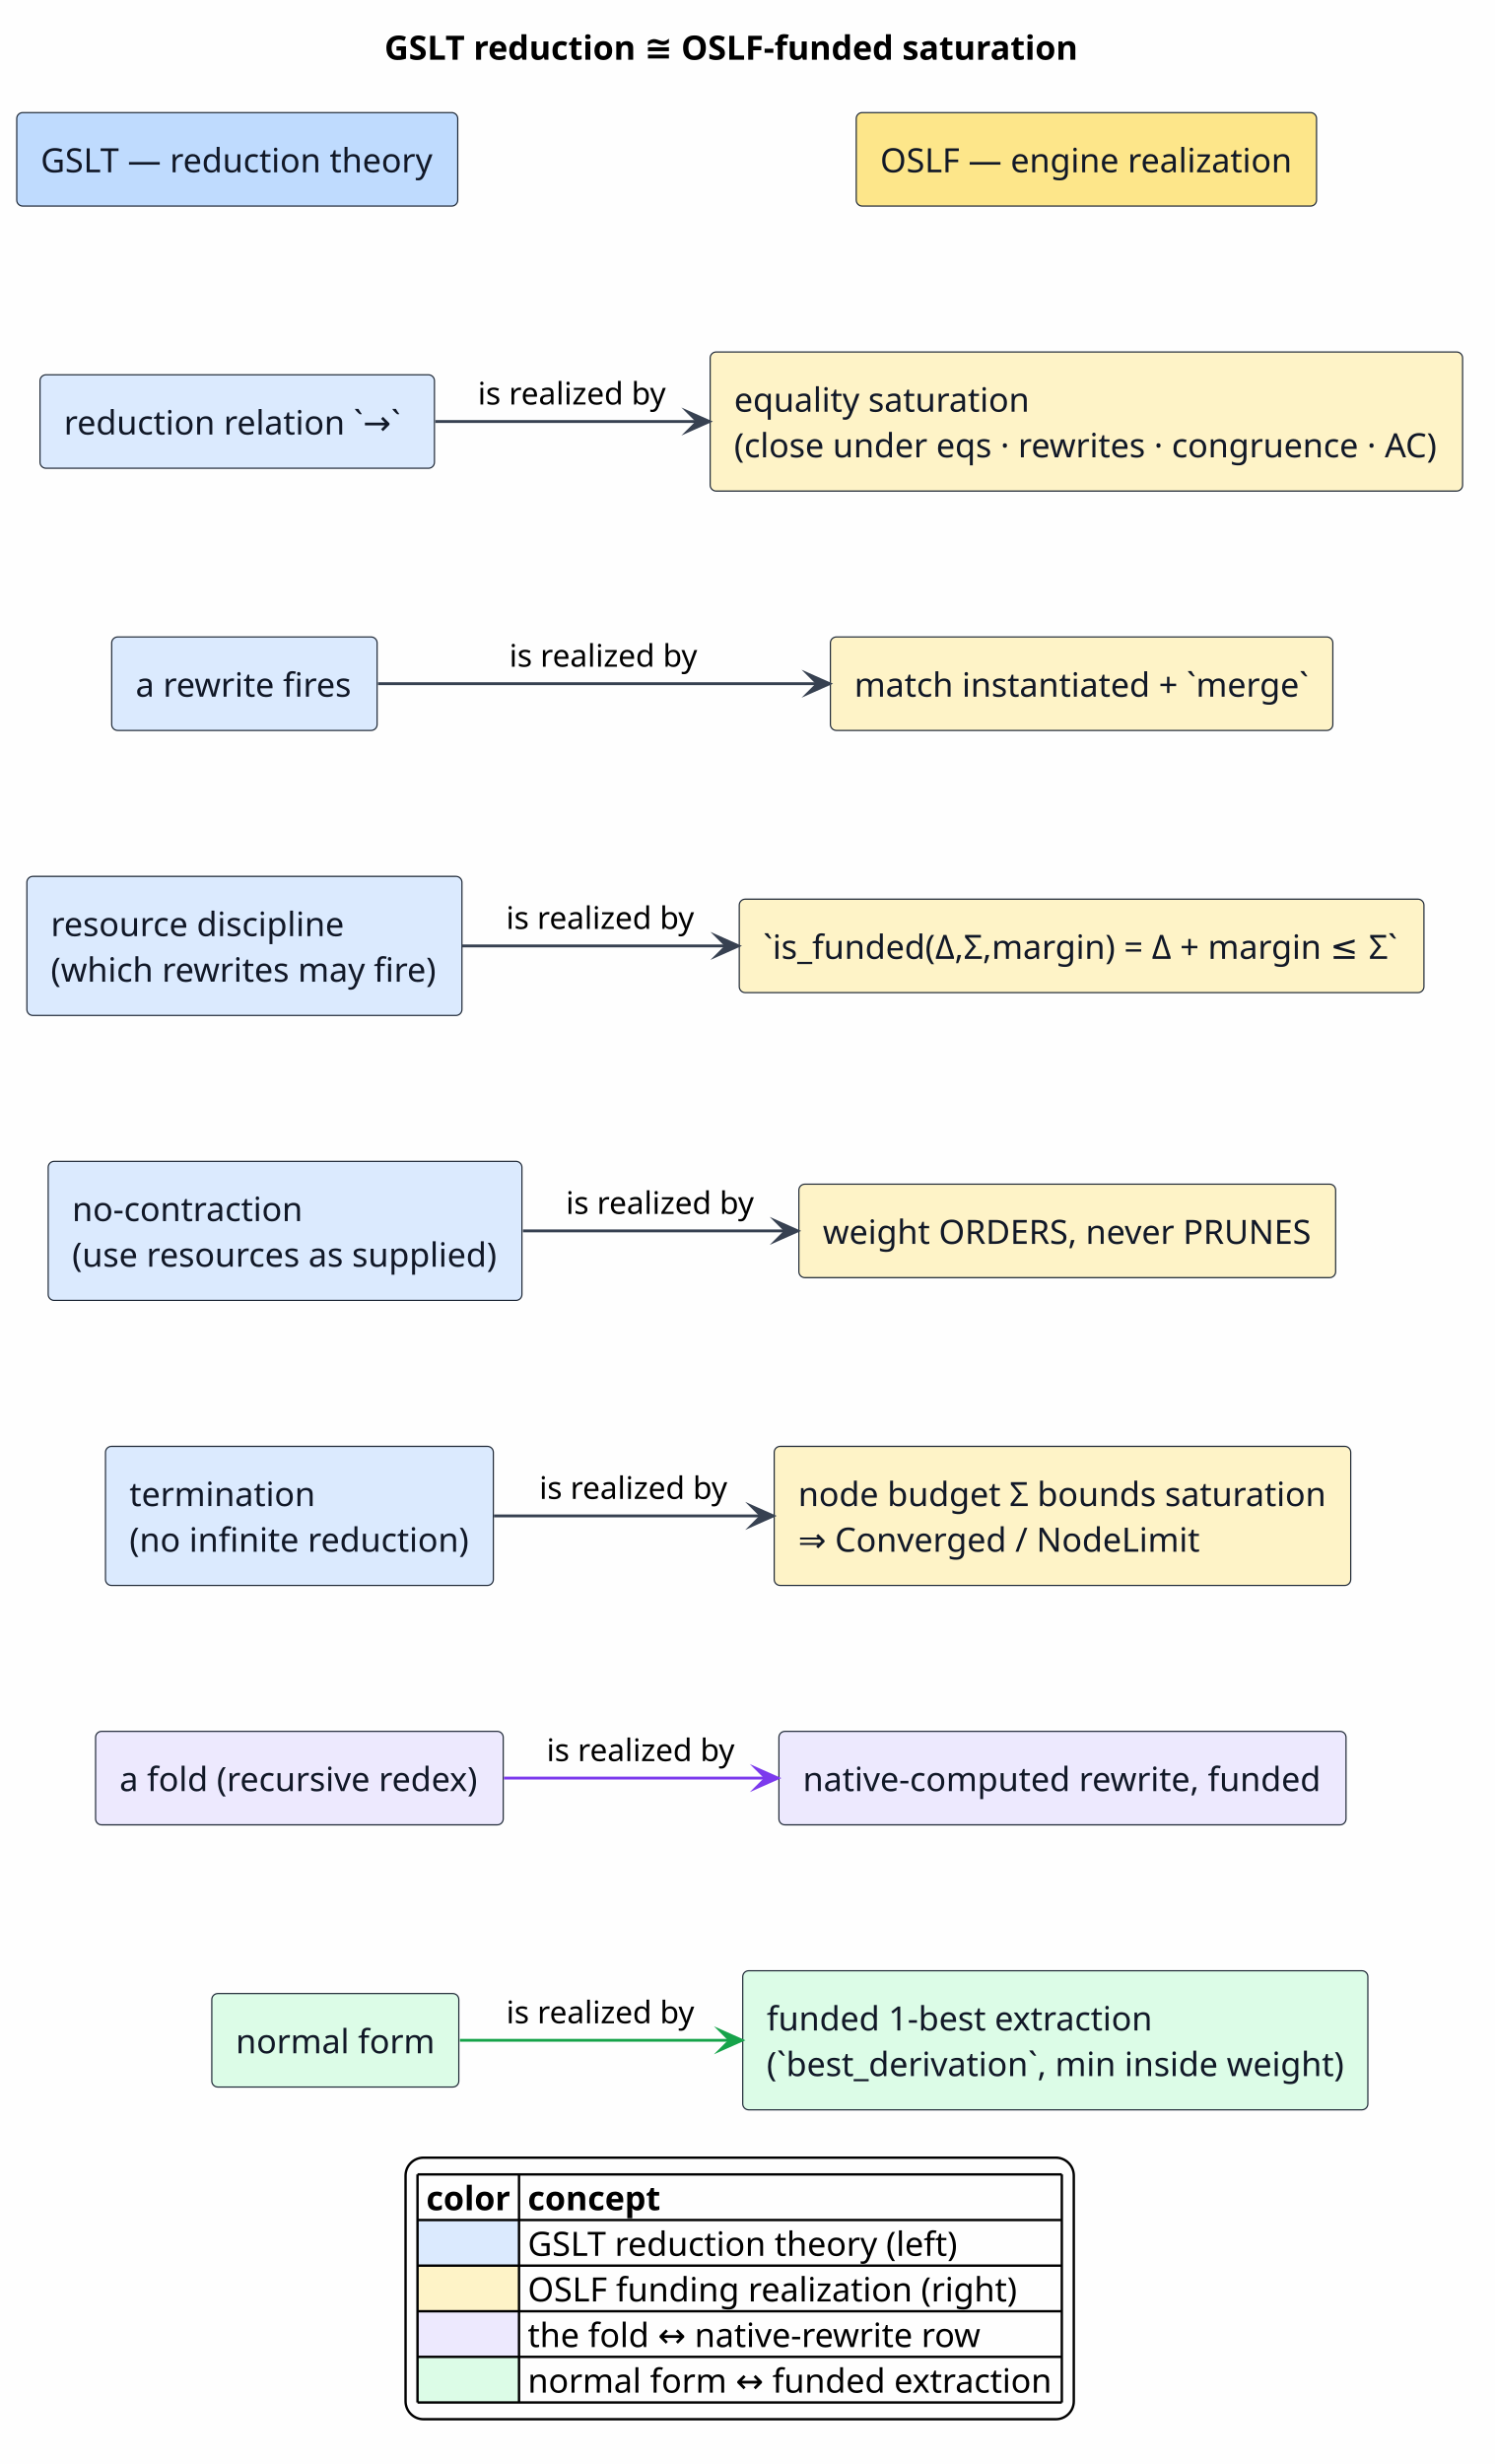
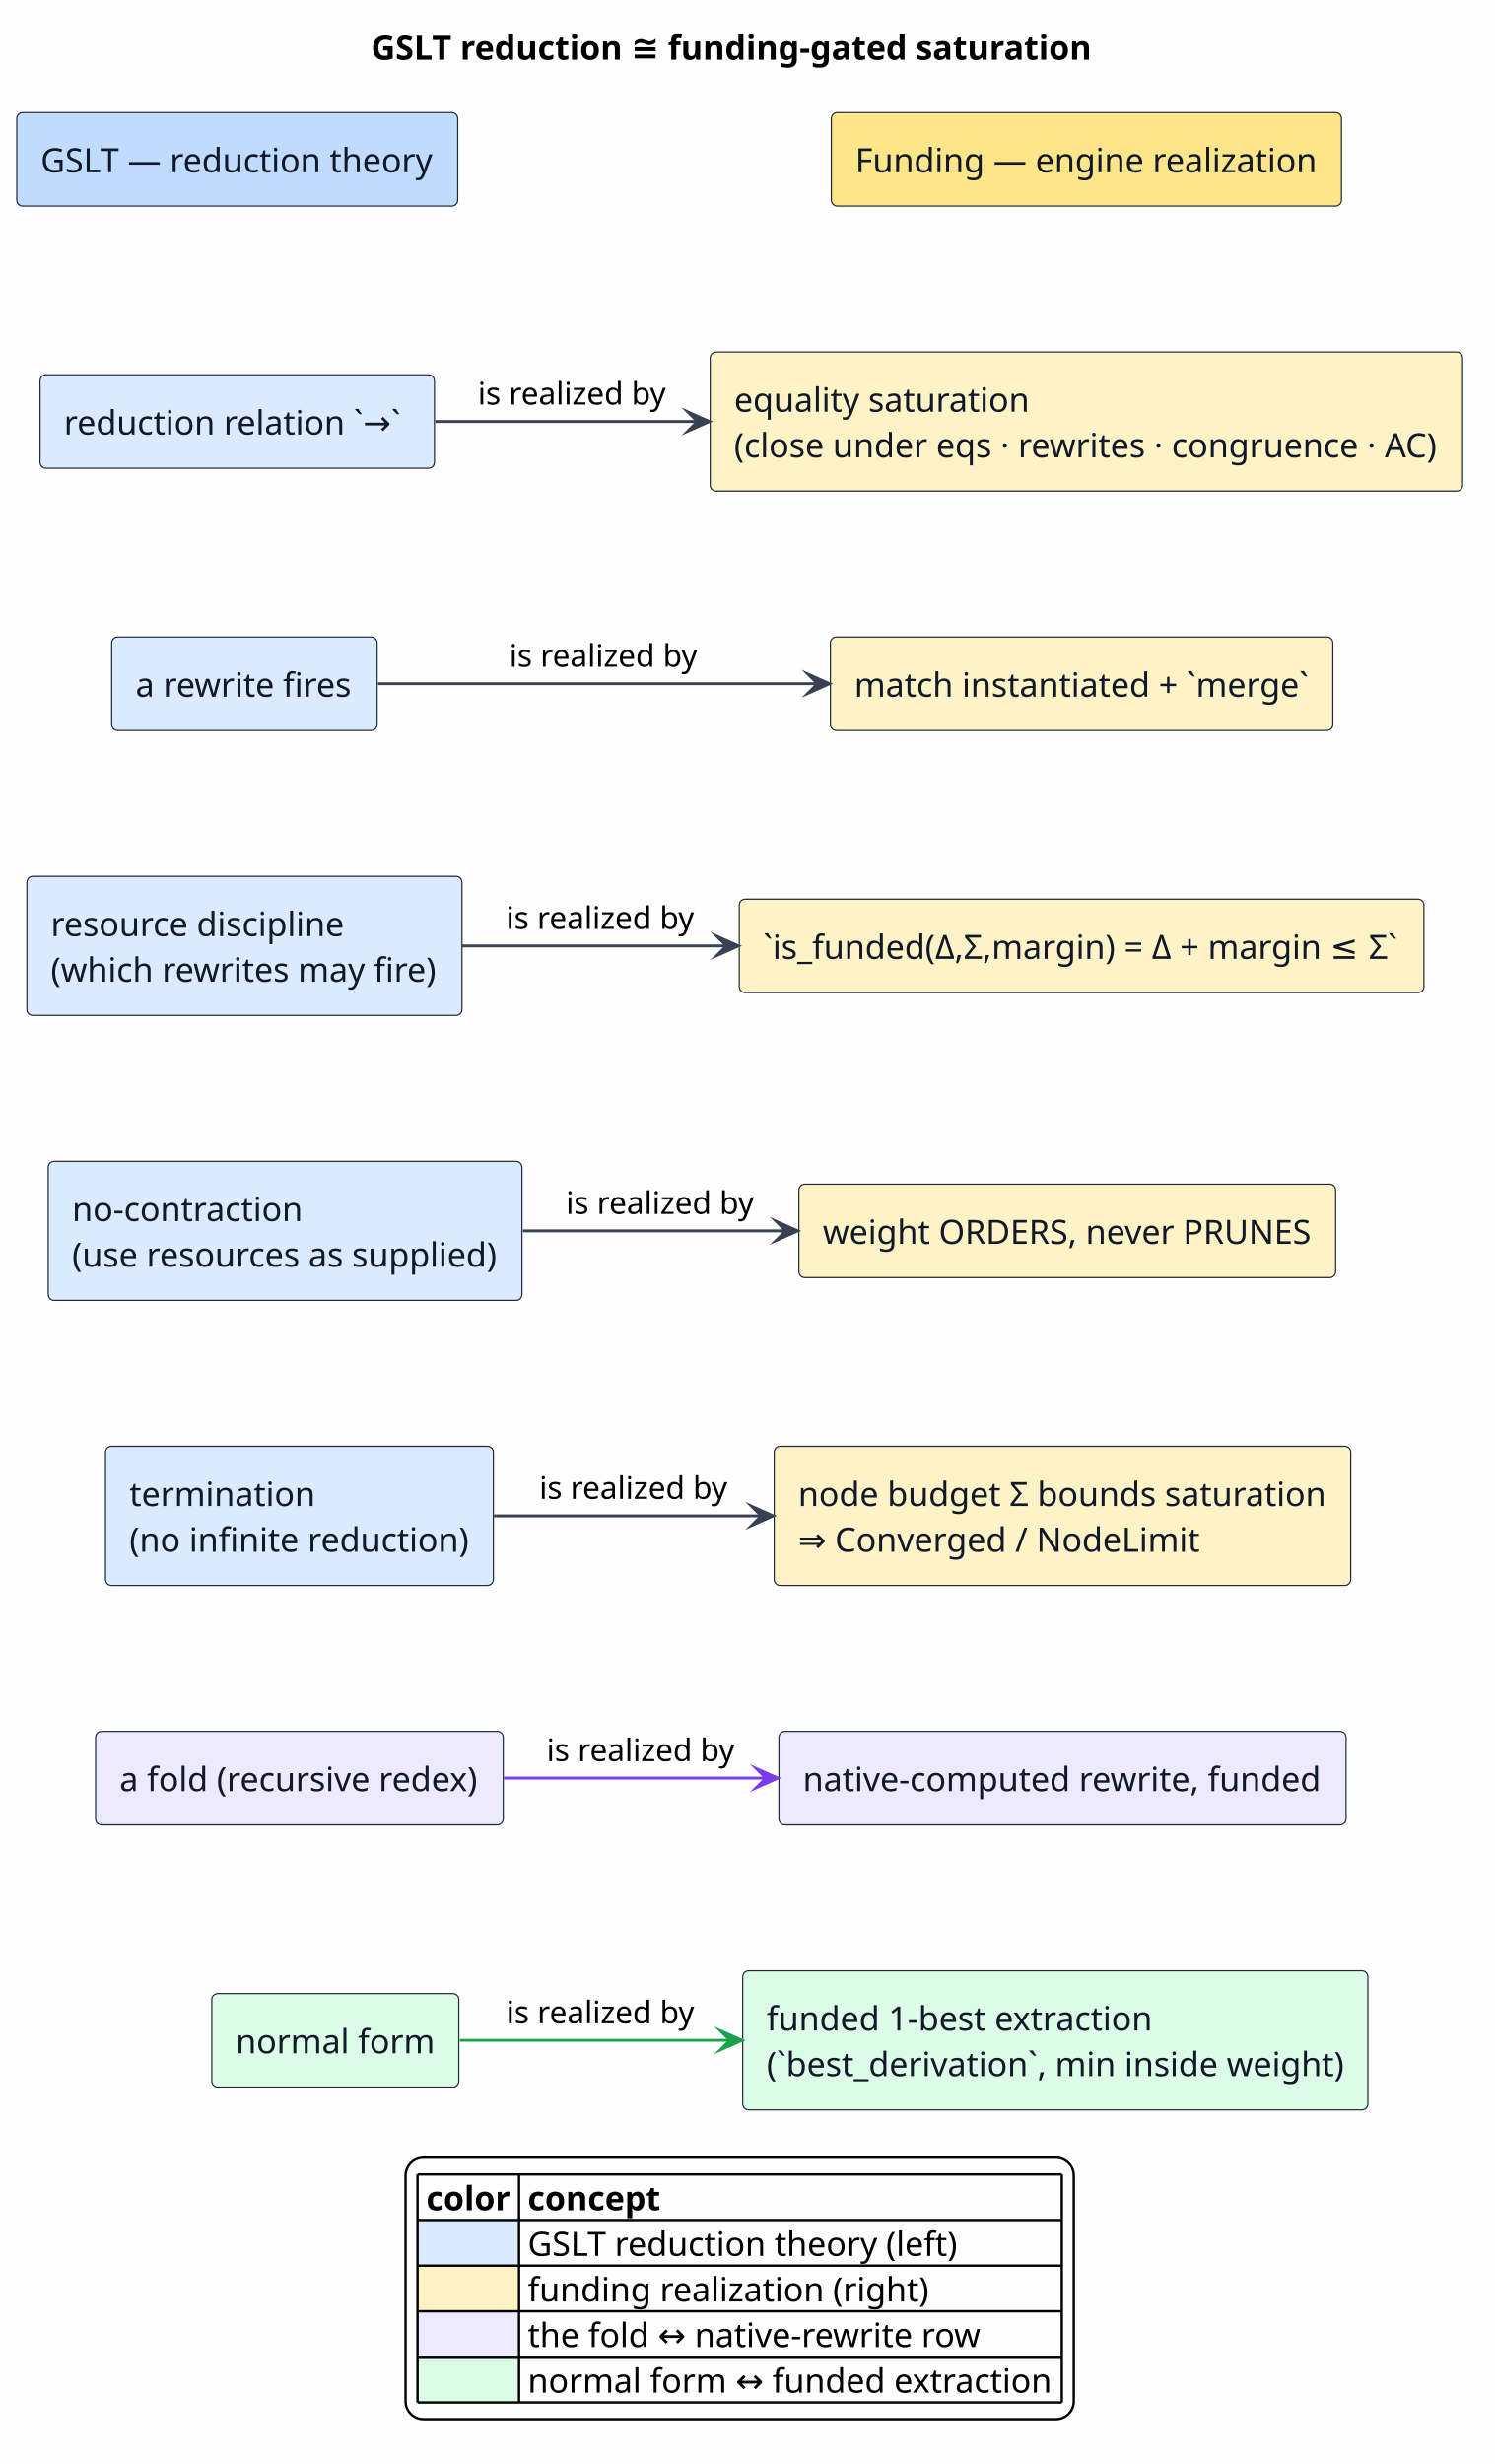
<svg xmlns="http://www.w3.org/2000/svg" contentStyleType="text/css" data-diagram-type="DESCRIPTION" height="1030px" preserveAspectRatio="none" style="width:625px;height:1030px;background:#FEFEFE;" version="1.1" viewBox="0 0 625 1030" width="625px" zoomAndPan="magnify">
  <defs />
  <g>
    <rect fill="#FEFEFE" height="1030" style="stroke:none;stroke-width:1;" width="625" x="0" y="0" />
    <g class="title" data-source-line="3">
-       <text fill="#000000" font-family="sans-serif" font-size="14" font-weight="700" lengthAdjust="spacing" textLength="297.021" x="160.719" y="24.966">GSLT reduction  ≅  OSLF-funded saturation</text>
+       <text fill="#000000" font-family="sans-serif" font-size="14" font-weight="700" lengthAdjust="spacing" textLength="308.165" x="155.147" y="24.966">GSLT reduction  ≅  funding-gated saturation</text>
    </g>
    <g class="entity" data-qualified-name="GH" data-source-line="14" id="ent0001">
      <rect fill="#BFDBFE" height="39.068" rx="2.5" ry="2.5" style="stroke:#1F2937;stroke-width:0.5;" width="184.359" x="7" y="47.068" />
      <text fill="#111827" font-family="sans-serif" font-size="14" lengthAdjust="spacing" textLength="164.359" x="17" y="72.034">GSLT — reduction theory</text>
    </g>
    <g class="entity" data-qualified-name="OH" data-source-line="15" id="ent0002">
-       <rect fill="#FDE68A" height="39.068" rx="2.5" ry="2.5" style="stroke:#1F2937;stroke-width:0.5;" width="192.437" x="357.96" y="47.068" />
-       <text fill="#111827" font-family="sans-serif" font-size="14" lengthAdjust="spacing" textLength="172.437" x="367.96" y="72.034">OSLF — engine realization</text>
+       <rect fill="#FDE68A" height="39.068" rx="2.5" ry="2.5" style="stroke:#1F2937;stroke-width:0.5;" width="213.269" x="347.55" y="47.068" />
+       <text fill="#111827" font-family="sans-serif" font-size="14" lengthAdjust="spacing" textLength="193.269" x="357.55" y="72.034">Funding — engine realization</text>
    </g>
    <g class="entity" data-qualified-name="L1" data-source-line="17" id="ent0003">
      <rect fill="#DBEAFE" height="39.068" rx="2.5" ry="2.5" style="stroke:#1F2937;stroke-width:0.5;" width="164.898" x="16.73" y="156.668" />
      <text fill="#111827" font-family="sans-serif" font-size="14" lengthAdjust="spacing" textLength="144.898" x="26.73" y="181.634">reduction relation  `→`</text>
    </g>
    <g class="entity" data-qualified-name="R1" data-source-line="18" id="ent0004">
      <rect fill="#FEF3C7" height="58.136" rx="2.5" ry="2.5" style="stroke:#1F2937;stroke-width:0.5;" width="314.559" x="296.9" y="147.138" />
      <text fill="#111827" font-family="sans-serif" font-size="14" lengthAdjust="spacing" textLength="123.76" x="306.9" y="172.104">equality saturation</text>
      <text fill="#111827" font-family="sans-serif" font-size="14" lengthAdjust="spacing" textLength="294.559" x="306.9" y="191.172">(close under eqs · rewrites · congruence · AC)</text>
    </g>
    <g class="entity" data-qualified-name="L2" data-source-line="19" id="ent0005">
      <rect fill="#DBEAFE" height="39.068" rx="2.5" ry="2.5" style="stroke:#1F2937;stroke-width:0.5;" width="110.972" x="46.69" y="266.268" />
      <text fill="#111827" font-family="sans-serif" font-size="14" lengthAdjust="spacing" textLength="90.972" x="56.69" y="291.234">a rewrite fires</text>
    </g>
    <g class="entity" data-qualified-name="R2" data-source-line="20" id="ent0006">
      <rect fill="#FEF3C7" height="39.068" rx="2.5" ry="2.5" style="stroke:#1F2937;stroke-width:0.5;" width="210.049" x="347.16" y="266.268" />
      <text fill="#111827" font-family="sans-serif" font-size="14" lengthAdjust="spacing" textLength="190.049" x="357.16" y="291.234">match instantiated + `merge`</text>
    </g>
    <g class="entity" data-qualified-name="L3" data-source-line="21" id="ent0007">
      <rect fill="#DBEAFE" height="58.136" rx="2.5" ry="2.5" style="stroke:#1F2937;stroke-width:0.5;" width="181.881" x="11.24" y="366.338" />
      <text fill="#111827" font-family="sans-serif" font-size="14" lengthAdjust="spacing" textLength="123.186" x="21.24" y="391.304">resource discipline</text>
      <text fill="#111827" font-family="sans-serif" font-size="14" lengthAdjust="spacing" textLength="161.881" x="21.24" y="410.372">(which rewrites may fire)</text>
    </g>
    <g class="entity" data-qualified-name="R3" data-source-line="22" id="ent0008">
      <rect fill="#FEF3C7" height="39.068" rx="2.5" ry="2.5" style="stroke:#1F2937;stroke-width:0.5;" width="286.236" x="309.06" y="375.868" />
      <text fill="#111827" font-family="sans-serif" font-size="14" lengthAdjust="spacing" textLength="266.236" x="319.06" y="400.834">`is_funded(Δ,Σ,margin) = Δ + margin ≤ Σ`</text>
    </g>
    <g class="entity" data-qualified-name="L4" data-source-line="23" id="ent0009">
      <rect fill="#DBEAFE" height="58.136" rx="2.5" ry="2.5" style="stroke:#1F2937;stroke-width:0.5;" width="198.051" x="20.15" y="485.468" />
      <text fill="#111827" font-family="sans-serif" font-size="14" lengthAdjust="spacing" textLength="96.67" x="30.15" y="510.434">no-contraction</text>
      <text fill="#111827" font-family="sans-serif" font-size="14" lengthAdjust="spacing" textLength="178.051" x="30.15" y="529.502">(use resources as supplied)</text>
    </g>
    <g class="entity" data-qualified-name="R4" data-source-line="24" id="ent0010">
      <rect fill="#FEF3C7" height="39.068" rx="2.5" ry="2.5" style="stroke:#1F2937;stroke-width:0.5;" width="224.399" x="333.98" y="495.008" />
      <text fill="#111827" font-family="sans-serif" font-size="14" lengthAdjust="spacing" textLength="204.399" x="343.98" y="519.974">weight ORDERS, never PRUNES</text>
    </g>
    <g class="entity" data-qualified-name="L5" data-source-line="25" id="ent0011">
      <rect fill="#DBEAFE" height="58.136" rx="2.5" ry="2.5" style="stroke:#1F2937;stroke-width:0.5;" width="162.155" x="44.1" y="604.608" />
      <text fill="#111827" font-family="sans-serif" font-size="14" lengthAdjust="spacing" textLength="77.728" x="54.1" y="629.574">termination</text>
      <text fill="#111827" font-family="sans-serif" font-size="14" lengthAdjust="spacing" textLength="142.155" x="54.1" y="648.642">(no infinite reduction)</text>
    </g>
    <g class="entity" data-qualified-name="R5" data-source-line="26" id="ent0012">
      <rect fill="#FEF3C7" height="58.136" rx="2.5" ry="2.5" style="stroke:#1F2937;stroke-width:0.5;" width="241.017" x="323.67" y="604.608" />
      <text fill="#111827" font-family="sans-serif" font-size="14" lengthAdjust="spacing" textLength="221.017" x="333.67" y="629.574">node budget Σ bounds saturation</text>
      <text fill="#111827" font-family="sans-serif" font-size="14" lengthAdjust="spacing" textLength="168.054" x="333.67" y="648.642">⇒ Converged / NodeLimit</text>
    </g>
    <g class="entity" data-qualified-name="L6" data-source-line="27" id="ent0013">
      <rect fill="#EDE9FE" height="39.068" rx="2.5" ry="2.5" style="stroke:#1F2937;stroke-width:0.5;" width="170.429" x="39.96" y="723.748" />
      <text fill="#111827" font-family="sans-serif" font-size="14" lengthAdjust="spacing" textLength="150.429" x="49.96" y="748.714">a fold (recursive redex)</text>
    </g>
    <g class="entity" data-qualified-name="R6" data-source-line="28" id="ent0014">
      <rect fill="#EDE9FE" height="39.068" rx="2.5" ry="2.5" style="stroke:#1F2937;stroke-width:0.5;" width="237.083" x="325.64" y="723.748" />
      <text fill="#111827" font-family="sans-serif" font-size="14" lengthAdjust="spacing" textLength="217.083" x="335.64" y="748.714">native-computed rewrite, funded</text>
    </g>
    <g class="entity" data-qualified-name="L7" data-source-line="29" id="ent0015">
      <rect fill="#DCFCE7" height="39.068" rx="2.5" ry="2.5" style="stroke:#1F2937;stroke-width:0.5;" width="103.258" x="88.55" y="833.348" />
      <text fill="#111827" font-family="sans-serif" font-size="14" lengthAdjust="spacing" textLength="83.258" x="98.55" y="858.314">normal form</text>
    </g>
    <g class="entity" data-qualified-name="R7" data-source-line="30" id="ent0016">
      <rect fill="#DCFCE7" height="58.136" rx="2.5" ry="2.5" style="stroke:#1F2937;stroke-width:0.5;" width="261.345" x="310.51" y="823.808" />
      <text fill="#111827" font-family="sans-serif" font-size="14" lengthAdjust="spacing" textLength="161.797" x="320.51" y="848.774">funded 1-best extraction</text>
      <text fill="#111827" font-family="sans-serif" font-size="14" lengthAdjust="spacing" textLength="241.345" x="320.51" y="867.842">(`best_derivation`, min inside weight)</text>
    </g>
    <g class="link" data-entity-1="ent0003" data-entity-2="ent0004" data-link-type="dependency" data-source-line="35" id="lnk19">
      <path d="M181.96,176.198 C216.18,176.198 252.03,176.198 291.56,176.198" fill="none" id="L1-to-R1" style="stroke:#374151;stroke-width:1.2;" />
      <polygon fill="#374151" points="296.56,176.198,287.56,172.198,291.56,176.198,287.56,180.198,296.56,176.198" style="stroke:#374151;stroke-width:1.2;stroke-linejoin:miter;stroke-miterlimit:10;" />
      <text fill="#000000" font-family="sans-serif" font-size="13" lengthAdjust="spacing" textLength="79.105" x="199.76" y="169.095">is realized by</text>
    </g>
    <g class="link" data-entity-1="ent0005" data-entity-2="ent0006" data-link-type="dependency" data-source-line="36" id="lnk20">
      <path d="M158.03,285.798 C208.69,285.798 279.72,285.798 341.79,285.798" fill="none" id="L2-to-R2" style="stroke:#374151;stroke-width:1.2;" />
      <polygon fill="#374151" points="346.79,285.798,337.79,281.798,341.79,285.798,337.79,289.798,346.79,285.798" style="stroke:#374151;stroke-width:1.2;stroke-linejoin:miter;stroke-miterlimit:10;" />
      <text fill="#000000" font-family="sans-serif" font-size="13" lengthAdjust="spacing" textLength="79.105" x="212.91" y="278.695">is realized by</text>
    </g>
    <g class="link" data-entity-1="ent0007" data-entity-2="ent0008" data-link-type="dependency" data-source-line="37" id="lnk21">
      <path d="M193.22,395.408 C228.47,395.408 264.66,395.408 303.7,395.408" fill="none" id="L3-to-R3" style="stroke:#374151;stroke-width:1.2;" />
      <polygon fill="#374151" points="308.7,395.408,299.7,391.408,303.7,395.408,299.7,399.408,308.7,395.408" style="stroke:#374151;stroke-width:1.2;stroke-linejoin:miter;stroke-miterlimit:10;" />
      <text fill="#000000" font-family="sans-serif" font-size="13" lengthAdjust="spacing" textLength="79.105" x="211.59" y="388.305">is realized by</text>
    </g>
    <g class="link" data-entity-1="ent0009" data-entity-2="ent0010" data-link-type="dependency" data-source-line="38" id="lnk22">
      <path d="M218.62,514.538 C254.89,514.538 291.15,514.538 328.48,514.538" fill="none" id="L4-to-R4" style="stroke:#374151;stroke-width:1.2;" />
      <polygon fill="#374151" points="333.48,514.538,324.48,510.538,328.48,514.538,324.48,518.538,333.48,514.538" style="stroke:#374151;stroke-width:1.2;stroke-linejoin:miter;stroke-miterlimit:10;" />
      <text fill="#000000" font-family="sans-serif" font-size="13" lengthAdjust="spacing" textLength="79.105" x="236.59" y="507.435">is realized by</text>
    </g>
    <g class="link" data-entity-1="ent0011" data-entity-2="ent0012" data-link-type="dependency" data-source-line="39" id="lnk23">
      <path d="M206.5,633.678 C241.94,633.678 279.23,633.678 318.24,633.678" fill="none" id="L5-to-R5" style="stroke:#374151;stroke-width:1.2;" />
      <polygon fill="#374151" points="323.24,633.678,314.24,629.678,318.24,633.678,314.24,637.678,323.24,633.678" style="stroke:#374151;stroke-width:1.2;stroke-linejoin:miter;stroke-miterlimit:10;" />
      <text fill="#000000" font-family="sans-serif" font-size="13" lengthAdjust="spacing" textLength="79.105" x="225.46" y="626.575">is realized by</text>
    </g>
    <g class="link" data-entity-1="ent0013" data-entity-2="ent0014" data-link-type="dependency" data-source-line="40" id="lnk24">
      <path d="M210.67,743.278 C245.82,743.278 282.15,743.278 320.18,743.278" fill="none" id="L6-to-R6" style="stroke:#7C3AED;stroke-width:1.2;" />
      <polygon fill="#7C3AED" points="325.18,743.278,316.18,739.278,320.18,743.278,316.18,747.278,325.18,743.278" style="stroke:#7C3AED;stroke-width:1.2;stroke-linejoin:miter;stroke-miterlimit:10;" />
      <text fill="#000000" font-family="sans-serif" font-size="13" lengthAdjust="spacing" textLength="79.105" x="228.52" y="736.175">is realized by</text>
    </g>
    <g class="link" data-entity-1="ent0015" data-entity-2="ent0016" data-link-type="dependency" data-source-line="41" id="lnk25">
      <path d="M192.27,852.878 C224.91,852.878 263.55,852.878 305.17,852.878" fill="none" id="L7-to-R7" style="stroke:#16A34A;stroke-width:1.2;" />
      <polygon fill="#16A34A" points="310.17,852.878,301.17,848.878,305.17,852.878,301.17,856.878,310.17,852.878" style="stroke:#16A34A;stroke-width:1.2;stroke-linejoin:miter;stroke-miterlimit:10;" />
      <text fill="#000000" font-family="sans-serif" font-size="13" lengthAdjust="spacing" textLength="79.105" x="211.66" y="845.775">is realized by</text>
    </g>
    <g class="legend" data-source-line="56">
      <rect fill="none" height="109.34" rx="7.5" ry="7.5" style="stroke:#000000;stroke-width:1;" width="279.358" x="169.551" y="901.944" />
      <text fill="#000000" font-family="sans-serif" font-size="14" font-weight="700" lengthAdjust="spacing" textLength="35.154" x="178.191" y="923.91">color</text>
      <text fill="#000000" font-family="sans-serif" font-size="14" font-weight="700" lengthAdjust="spacing" textLength="55.58" x="220.625" y="923.91">concept</text>
      <rect fill="#DBEAFE" height="19.068" style="stroke:none;stroke-width:1;" width="42.434" x="174.551" y="928.012" />
      <text fill="#000000" font-family="sans-serif" font-size="14" lengthAdjust="spacing" textLength="3.64" x="174.551" y="942.978"> </text>
      <text fill="#000000" font-family="sans-serif" font-size="14" lengthAdjust="spacing" textLength="180.137" x="220.625" y="942.978">GSLT reduction theory (left)</text>
      <rect fill="#FEF3C7" height="19.068" style="stroke:none;stroke-width:1;" width="42.434" x="174.551" y="947.08" />
      <text fill="#000000" font-family="sans-serif" font-size="14" lengthAdjust="spacing" textLength="3.64" x="174.551" y="962.045"> </text>
-       <text fill="#000000" font-family="sans-serif" font-size="14" lengthAdjust="spacing" textLength="204.833" x="220.625" y="962.045">OSLF funding realization (right)</text>
+       <text fill="#000000" font-family="sans-serif" font-size="14" lengthAdjust="spacing" textLength="167.971" x="220.625" y="962.045">funding realization (right)</text>
      <rect fill="#EDE9FE" height="19.068" style="stroke:none;stroke-width:1;" width="42.434" x="174.551" y="966.148" />
      <text fill="#000000" font-family="sans-serif" font-size="14" lengthAdjust="spacing" textLength="3.64" x="174.551" y="981.113"> </text>
      <text fill="#000000" font-family="sans-serif" font-size="14" lengthAdjust="spacing" textLength="190.37" x="220.625" y="981.113">the fold ↔ native-rewrite row</text>
      <rect fill="#DCFCE7" height="19.068" style="stroke:none;stroke-width:1;" width="42.434" x="174.551" y="985.215" />
      <text fill="#000000" font-family="sans-serif" font-size="14" lengthAdjust="spacing" textLength="3.64" x="174.551" y="1000.181"> </text>
      <text fill="#000000" font-family="sans-serif" font-size="14" lengthAdjust="spacing" textLength="219.644" x="220.625" y="1000.181">normal form ↔ funded extraction</text>
      <line style="stroke:#000000;stroke-width:1;" x1="174.551" x2="443.908" y1="908.944" y2="908.944" />
      <line style="stroke:#000000;stroke-width:1;" x1="174.551" x2="443.908" y1="928.012" y2="928.012" />
      <line style="stroke:#000000;stroke-width:1;" x1="174.551" x2="443.908" y1="947.08" y2="947.08" />
      <line style="stroke:#000000;stroke-width:1;" x1="174.551" x2="443.908" y1="966.148" y2="966.148" />
      <line style="stroke:#000000;stroke-width:1;" x1="174.551" x2="443.908" y1="985.215" y2="985.215" />
      <line style="stroke:#000000;stroke-width:1;" x1="174.551" x2="443.908" y1="1004.283" y2="1004.283" />
      <line style="stroke:#000000;stroke-width:1;" x1="174.551" x2="174.551" y1="908.944" y2="1004.283" />
      <line style="stroke:#000000;stroke-width:1;" x1="216.984" x2="216.984" y1="908.944" y2="1004.283" />
      <line style="stroke:#000000;stroke-width:1;" x1="443.908" x2="443.908" y1="908.944" y2="1004.283" />
    </g>
  </g>
</svg>
